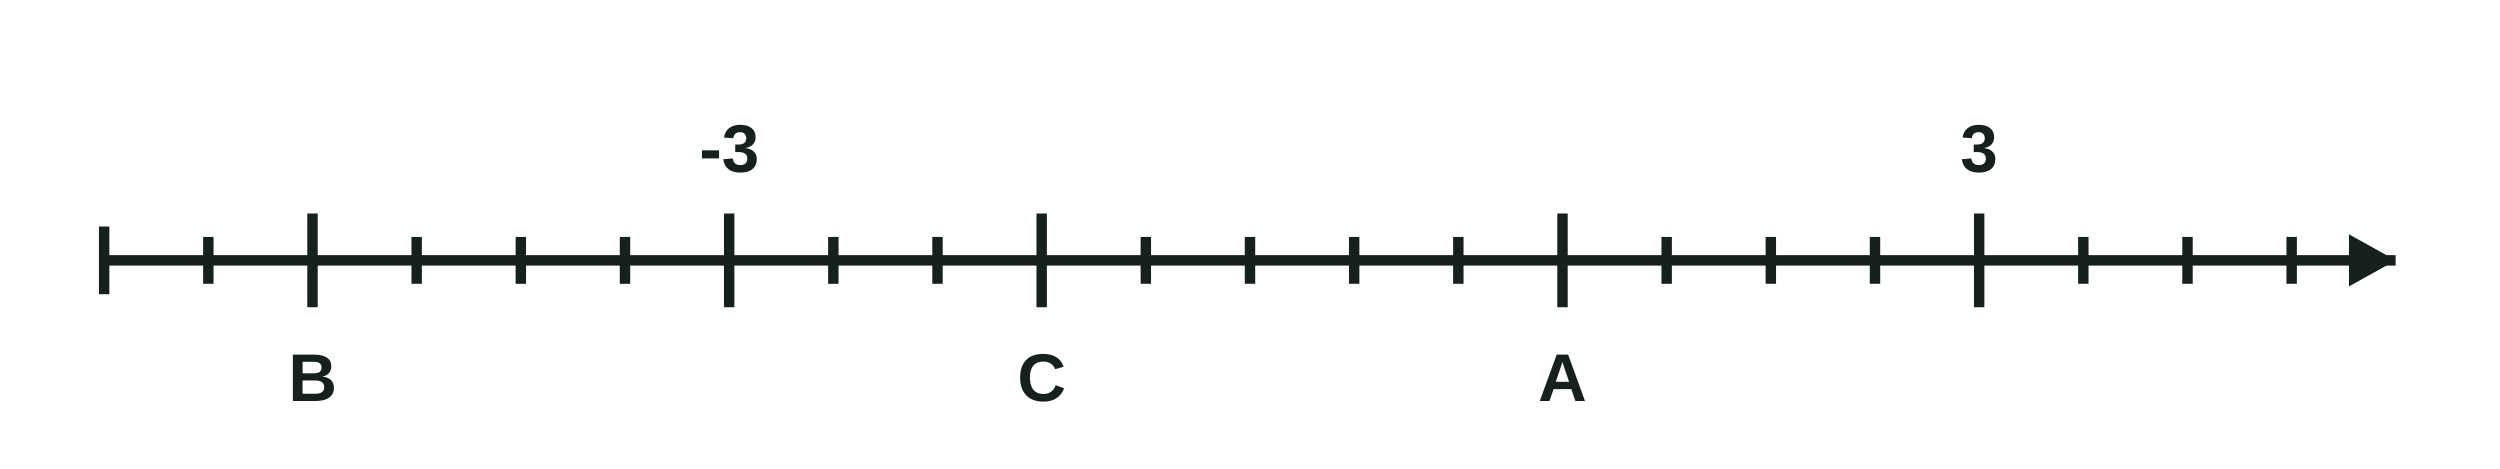
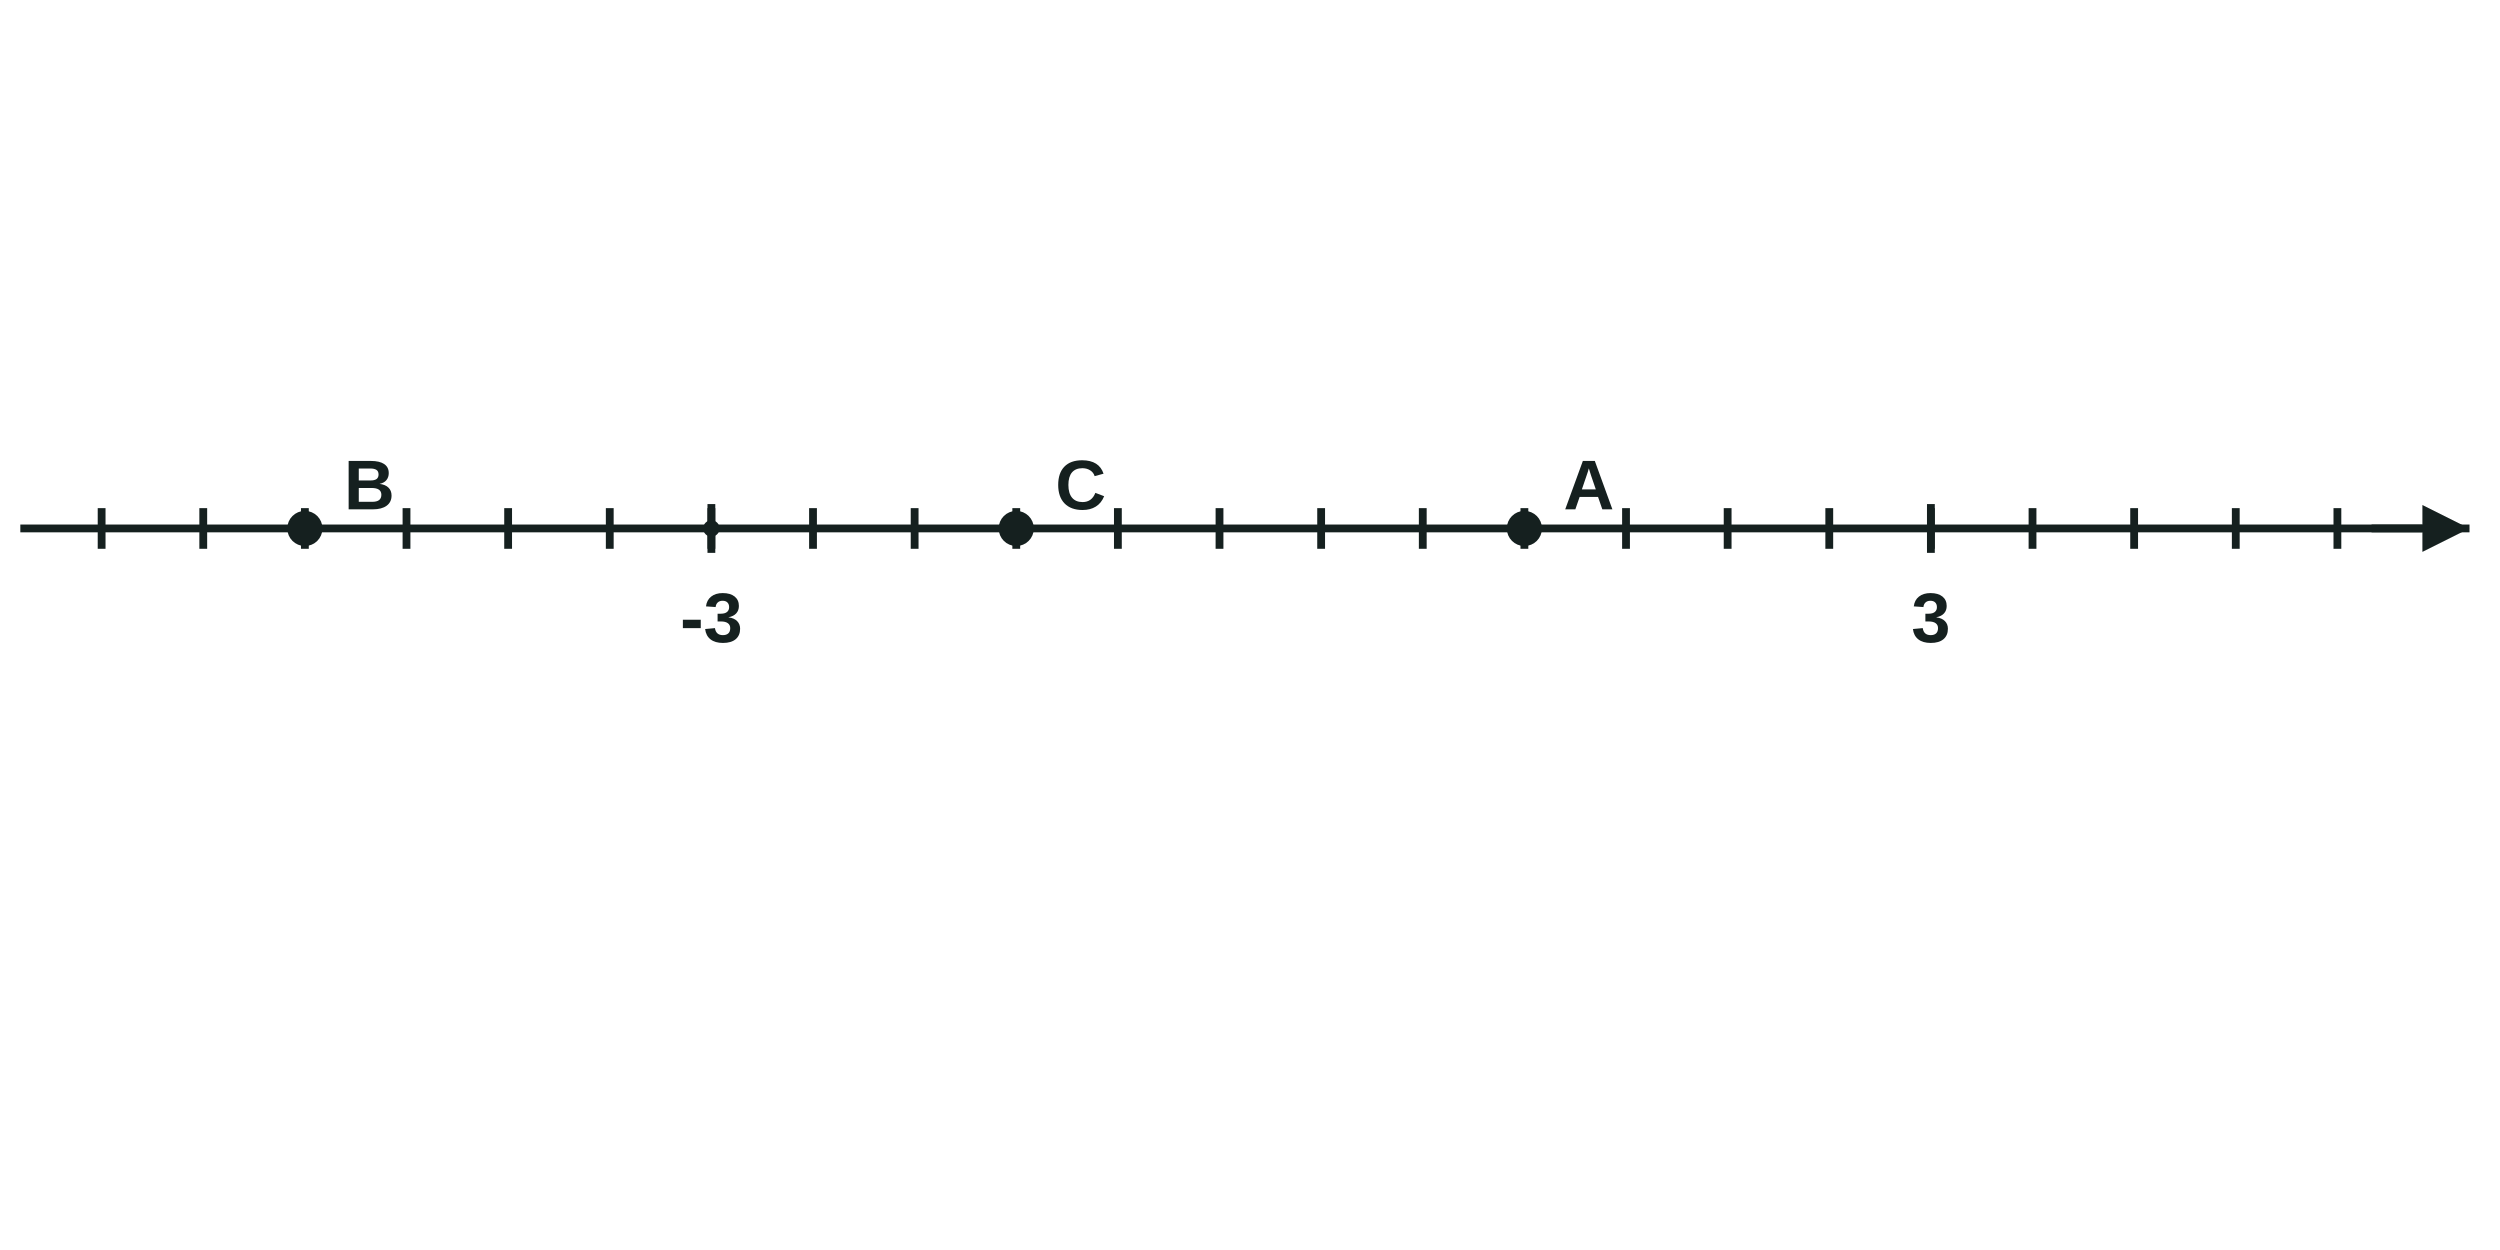
- <svg xmlns="http://www.w3.org/2000/svg" width="1707" height="320" style="overflow: hidden; display: block; background: var(--ld-figure-paper, #ffffff);" viewBox="0 0 1707 320">
+ <svg xmlns="http://www.w3.org/2000/svg" width="640" height="320" style="overflow: hidden; display: block; background: var(--ld-figure-paper, #ffffff);" viewBox="0 0 640 320">
  <defs>
    <filter id="ld-fig-52_f1" width="300%" height="300%" filterUnits="userSpaceOnUse">
      <feOffset in="SourceGraphic" result="offOut" dx="5" dy="5" />
      <feColorMatrix in="offOut" result="colorOut" type="matrix" values="0.1 0 0 0 0  0 0.1 0 0 0  0 0 0.1 0 0  0 0 0 1 0" />
      <feGaussianBlur in="colorOut" result="blurOut" stdDeviation="3" />
      <feBlend in="SourceGraphic" in2="blurOut" mode="normal" />
    </filter>
    <clipPath id="ld-fig-52_ClipFull">
-       <rect x="0" y="0" width="1707" height="320" rx="10" ry="10" />
+       <rect x="0" y="0" width="640" height="320" rx="10" ry="10" />
    </clipPath>
+     <marker id="ld-fig-52_ld-number-line-directionTriangleEnd1" fill="context-stroke" stroke="context-stroke" stroke-width="0" orient="auto" markerUnits="strokeWidth" refY="5" refX="0.05" viewBox="0 0 20 20" markerHeight="12" markerWidth="12" display="inherit" style="position: absolute;">
+       <path d="M 0,0 L 10,5 L 0,10 z" />
+     </marker>
  </defs>
  <g />
  <g />
  <g />
  <g />
  <g />
  <g>
    <path id="ld-fig-52_jxgBoard1G1" stroke-linecap="round" stroke-linejoin="round" fill-rule="evenodd" stroke="#D55E00" stroke-opacity="1" stroke-width="1px" pointer-events="visibleStroke" fill-opacity="0" tabindex="null" d="M 0 0" display="none" style="position: absolute; transition: fill 100ms, fill-opacity 100ms, stroke 100ms, stroke-opacity 100ms, stroke-width 100ms; clip-path: url(&quot;#ld-fig-52_ClipFull&quot;); visibility: hidden;" />
    <path id="ld-fig-52_jxgBoard1G2" stroke-linecap="round" stroke-linejoin="round" fill-rule="evenodd" stroke="#D55E00" stroke-opacity="1" stroke-width="1px" pointer-events="visibleStroke" fill-opacity="0" tabindex="null" d="M 0 0" display="none" style="position: absolute; transition: fill 100ms, fill-opacity 100ms, stroke 100ms, stroke-opacity 100ms, stroke-width 100ms; clip-path: url(&quot;#ld-fig-52_ClipFull&quot;); visibility: hidden;" />
  </g>
  <g />
  <g>
-     <line id="ld-fig-52_ld-segment-1" stroke="var(--ld-figure-accent, #15201f)" stroke-opacity="1" stroke-width="7.111px" pointer-events="visibleStroke" fill-opacity="0" tabindex="-1" x1="71.278" y1="177.778" x2="1635.722" y2="177.778" stroke-linecap="butt" display="inline" style="position: absolute; clip-path: url(&quot;#ld-fig-52_ClipFull&quot;); visibility: inherit;" />
+     <line id="ld-fig-52_ld-number-line" stroke="var(--ld-figure-ink, #15201f)" stroke-opacity="1" stroke-width="2px" pointer-events="visibleStroke" fill-opacity="0" tabindex="-1" x1="5.203" y1="135.285" x2="632.195" y2="135.285" stroke-linecap="butt" display="inline" style="position: absolute; clip-path: url(&quot;#ld-fig-52_ClipFull&quot;); visibility: inherit;" />
+     <line id="ld-fig-52_ld-number-line-tick-0" stroke="var(--ld-figure-ink, #15201f)" stroke-opacity="1" stroke-width="2px" pointer-events="visibleStroke" fill-opacity="0" tabindex="-1" x1="182.114" y1="141.528" x2="182.114" y2="129.041" stroke-linecap="butt" display="inline" style="position: absolute; clip-path: url(&quot;#ld-fig-52_ClipFull&quot;); visibility: inherit;" />
+     <line id="ld-fig-52_ld-number-line-tick-1" stroke="var(--ld-figure-ink, #15201f)" stroke-opacity="1" stroke-width="2px" pointer-events="visibleStroke" fill-opacity="0" tabindex="-1" x1="494.309" y1="141.528" x2="494.309" y2="129.041" stroke-linecap="butt" display="inline" style="position: absolute; clip-path: url(&quot;#ld-fig-52_ClipFull&quot;); visibility: inherit;" />
+     <line id="ld-fig-52_ld-tick--6" stroke="var(--ld-figure-ink, #15201f)" stroke-opacity="1" stroke-width="2px" pointer-events="visibleStroke" fill-opacity="0" tabindex="-1" x1="26.016" y1="140.488" x2="26.016" y2="130.081" stroke-linecap="butt" display="inline" style="position: absolute; clip-path: url(&quot;#ld-fig-52_ClipFull&quot;); visibility: inherit;" />
+     <line id="ld-fig-52_ld-tick--5.5" stroke="var(--ld-figure-ink, #15201f)" stroke-opacity="1" stroke-width="2px" pointer-events="visibleStroke" fill-opacity="0" tabindex="-1" x1="52.033" y1="140.488" x2="52.033" y2="130.081" stroke-linecap="butt" display="inline" style="position: absolute; clip-path: url(&quot;#ld-fig-52_ClipFull&quot;); visibility: inherit;" />
+     <line id="ld-fig-52_ld-tick--5" stroke="var(--ld-figure-ink, #15201f)" stroke-opacity="1" stroke-width="2px" pointer-events="visibleStroke" fill-opacity="0" tabindex="-1" x1="78.049" y1="140.488" x2="78.049" y2="130.081" stroke-linecap="butt" display="inline" style="position: absolute; clip-path: url(&quot;#ld-fig-52_ClipFull&quot;); visibility: inherit;" />
+     <line id="ld-fig-52_ld-tick--4.5" stroke="var(--ld-figure-ink, #15201f)" stroke-opacity="1" stroke-width="2px" pointer-events="visibleStroke" fill-opacity="0" tabindex="-1" x1="104.065" y1="140.488" x2="104.065" y2="130.081" stroke-linecap="butt" display="inline" style="position: absolute; clip-path: url(&quot;#ld-fig-52_ClipFull&quot;); visibility: inherit;" />
+     <line id="ld-fig-52_ld-tick--4" stroke="var(--ld-figure-ink, #15201f)" stroke-opacity="1" stroke-width="2px" pointer-events="visibleStroke" fill-opacity="0" tabindex="-1" x1="130.081" y1="140.488" x2="130.081" y2="130.081" stroke-linecap="butt" display="inline" style="position: absolute; clip-path: url(&quot;#ld-fig-52_ClipFull&quot;); visibility: inherit;" />
+     <line id="ld-fig-52_ld-tick--3.5" stroke="var(--ld-figure-ink, #15201f)" stroke-opacity="1" stroke-width="2px" pointer-events="visibleStroke" fill-opacity="0" tabindex="-1" x1="156.098" y1="140.488" x2="156.098" y2="130.081" stroke-linecap="butt" display="inline" style="position: absolute; clip-path: url(&quot;#ld-fig-52_ClipFull&quot;); visibility: inherit;" />
+     <line id="ld-fig-52_ld-tick--3" stroke="var(--ld-figure-ink, #15201f)" stroke-opacity="1" stroke-width="2px" pointer-events="visibleStroke" fill-opacity="0" tabindex="-1" x1="182.114" y1="140.488" x2="182.114" y2="130.081" stroke-linecap="butt" display="inline" style="position: absolute; clip-path: url(&quot;#ld-fig-52_ClipFull&quot;); visibility: inherit;" />
+     <line id="ld-fig-52_ld-tick--2.5" stroke="var(--ld-figure-ink, #15201f)" stroke-opacity="1" stroke-width="2px" pointer-events="visibleStroke" fill-opacity="0" tabindex="-1" x1="208.13" y1="140.488" x2="208.13" y2="130.081" stroke-linecap="butt" display="inline" style="position: absolute; clip-path: url(&quot;#ld-fig-52_ClipFull&quot;); visibility: inherit;" />
+     <line id="ld-fig-52_ld-tick--2" stroke="var(--ld-figure-ink, #15201f)" stroke-opacity="1" stroke-width="2px" pointer-events="visibleStroke" fill-opacity="0" tabindex="-1" x1="234.146" y1="140.488" x2="234.146" y2="130.081" stroke-linecap="butt" display="inline" style="position: absolute; clip-path: url(&quot;#ld-fig-52_ClipFull&quot;); visibility: inherit;" />
+     <line id="ld-fig-52_ld-tick--1.5" stroke="var(--ld-figure-ink, #15201f)" stroke-opacity="1" stroke-width="2px" pointer-events="visibleStroke" fill-opacity="0" tabindex="-1" x1="260.163" y1="140.488" x2="260.163" y2="130.081" stroke-linecap="butt" display="inline" style="position: absolute; clip-path: url(&quot;#ld-fig-52_ClipFull&quot;); visibility: inherit;" />
+     <line id="ld-fig-52_ld-tick--1" stroke="var(--ld-figure-ink, #15201f)" stroke-opacity="1" stroke-width="2px" pointer-events="visibleStroke" fill-opacity="0" tabindex="-1" x1="286.179" y1="140.488" x2="286.179" y2="130.081" stroke-linecap="butt" display="inline" style="position: absolute; clip-path: url(&quot;#ld-fig-52_ClipFull&quot;); visibility: inherit;" />
+     <line id="ld-fig-52_ld-tick--0.5" stroke="var(--ld-figure-ink, #15201f)" stroke-opacity="1" stroke-width="2px" pointer-events="visibleStroke" fill-opacity="0" tabindex="-1" x1="312.195" y1="140.488" x2="312.195" y2="130.081" stroke-linecap="butt" display="inline" style="position: absolute; clip-path: url(&quot;#ld-fig-52_ClipFull&quot;); visibility: inherit;" />
+     <line id="ld-fig-52_ld-tick-0" stroke="var(--ld-figure-ink, #15201f)" stroke-opacity="1" stroke-width="2px" pointer-events="visibleStroke" fill-opacity="0" tabindex="-1" x1="338.211" y1="140.488" x2="338.211" y2="130.081" stroke-linecap="butt" display="inline" style="position: absolute; clip-path: url(&quot;#ld-fig-52_ClipFull&quot;); visibility: inherit;" />
+     <line id="ld-fig-52_ld-tick-0.5" stroke="var(--ld-figure-ink, #15201f)" stroke-opacity="1" stroke-width="2px" pointer-events="visibleStroke" fill-opacity="0" tabindex="-1" x1="364.228" y1="140.488" x2="364.228" y2="130.081" stroke-linecap="butt" display="inline" style="position: absolute; clip-path: url(&quot;#ld-fig-52_ClipFull&quot;); visibility: inherit;" />
+     <line id="ld-fig-52_ld-tick-1" stroke="var(--ld-figure-ink, #15201f)" stroke-opacity="1" stroke-width="2px" pointer-events="visibleStroke" fill-opacity="0" tabindex="-1" x1="390.244" y1="140.488" x2="390.244" y2="130.081" stroke-linecap="butt" display="inline" style="position: absolute; clip-path: url(&quot;#ld-fig-52_ClipFull&quot;); visibility: inherit;" />
+     <line id="ld-fig-52_ld-tick-1.5" stroke="var(--ld-figure-ink, #15201f)" stroke-opacity="1" stroke-width="2px" pointer-events="visibleStroke" fill-opacity="0" tabindex="-1" x1="416.26" y1="140.488" x2="416.26" y2="130.081" stroke-linecap="butt" display="inline" style="position: absolute; clip-path: url(&quot;#ld-fig-52_ClipFull&quot;); visibility: inherit;" />
+     <line id="ld-fig-52_ld-tick-2" stroke="var(--ld-figure-ink, #15201f)" stroke-opacity="1" stroke-width="2px" pointer-events="visibleStroke" fill-opacity="0" tabindex="-1" x1="442.276" y1="140.488" x2="442.276" y2="130.081" stroke-linecap="butt" display="inline" style="position: absolute; clip-path: url(&quot;#ld-fig-52_ClipFull&quot;); visibility: inherit;" />
+     <line id="ld-fig-52_ld-tick-2.5" stroke="var(--ld-figure-ink, #15201f)" stroke-opacity="1" stroke-width="2px" pointer-events="visibleStroke" fill-opacity="0" tabindex="-1" x1="468.293" y1="140.488" x2="468.293" y2="130.081" stroke-linecap="butt" display="inline" style="position: absolute; clip-path: url(&quot;#ld-fig-52_ClipFull&quot;); visibility: inherit;" />
+     <line id="ld-fig-52_ld-tick-3" stroke="var(--ld-figure-ink, #15201f)" stroke-opacity="1" stroke-width="2px" pointer-events="visibleStroke" fill-opacity="0" tabindex="-1" x1="494.309" y1="140.488" x2="494.309" y2="130.081" stroke-linecap="butt" display="inline" style="position: absolute; clip-path: url(&quot;#ld-fig-52_ClipFull&quot;); visibility: inherit;" />
+     <line id="ld-fig-52_ld-tick-3.5" stroke="var(--ld-figure-ink, #15201f)" stroke-opacity="1" stroke-width="2px" pointer-events="visibleStroke" fill-opacity="0" tabindex="-1" x1="520.325" y1="140.488" x2="520.325" y2="130.081" stroke-linecap="butt" display="inline" style="position: absolute; clip-path: url(&quot;#ld-fig-52_ClipFull&quot;); visibility: inherit;" />
+     <line id="ld-fig-52_ld-tick-4" stroke="var(--ld-figure-ink, #15201f)" stroke-opacity="1" stroke-width="2px" pointer-events="visibleStroke" fill-opacity="0" tabindex="-1" x1="546.341" y1="140.488" x2="546.341" y2="130.081" stroke-linecap="butt" display="inline" style="position: absolute; clip-path: url(&quot;#ld-fig-52_ClipFull&quot;); visibility: inherit;" />
+     <line id="ld-fig-52_ld-tick-4.5" stroke="var(--ld-figure-ink, #15201f)" stroke-opacity="1" stroke-width="2px" pointer-events="visibleStroke" fill-opacity="0" tabindex="-1" x1="572.358" y1="140.488" x2="572.358" y2="130.081" stroke-linecap="butt" display="inline" style="position: absolute; clip-path: url(&quot;#ld-fig-52_ClipFull&quot;); visibility: inherit;" />
+     <line id="ld-fig-52_ld-tick-5" stroke="var(--ld-figure-ink, #15201f)" stroke-opacity="1" stroke-width="2px" pointer-events="visibleStroke" fill-opacity="0" tabindex="-1" x1="598.374" y1="140.488" x2="598.374" y2="130.081" stroke-linecap="butt" display="inline" style="position: absolute; clip-path: url(&quot;#ld-fig-52_ClipFull&quot;); visibility: inherit;" />
+     <line id="ld-fig-52_ld-number-line-direction" stroke="var(--ld-figure-ink, #15201f)" stroke-opacity="1" stroke-width="2px" pointer-events="visibleStroke" fill-opacity="0" tabindex="-1" marker-end="url(#ld-fig-52_ld-number-line-directionTriangleEnd1)" x1="607.115" y1="135.285" x2="620.195" y2="135.285" stroke-linecap="butt" display="inline" style="position: absolute; clip-path: url(&quot;#ld-fig-52_ClipFull&quot;); visibility: inherit;" />
  </g>
  <g />
  <g>
-     <ellipse id="ld-fig-52_jxgBoard1P3" stroke="#D55E00" stroke-opacity="1" stroke-width="2px" fill="#D55E00" pointer-events="visiblePainted" fill-opacity="1" tabindex="null" cx="71.278" cy="177.778" rx="4" ry="4" display="none" style="position: absolute; transition: fill 100ms, fill-opacity 100ms, stroke 100ms, stroke-opacity 100ms, stroke-width 100ms, width 100ms, height 100ms, rx 100ms, ry 100ms; clip-path: url(&quot;#ld-fig-52_ClipFull&quot;); visibility: hidden;" />
-     <ellipse id="ld-fig-52_jxgBoard1P4" stroke="#D55E00" stroke-opacity="1" stroke-width="2px" fill="#D55E00" pointer-events="visiblePainted" fill-opacity="1" tabindex="null" cx="1635.722" cy="177.778" rx="4" ry="4" display="none" style="position: absolute; transition: fill 100ms, fill-opacity 100ms, stroke 100ms, stroke-opacity 100ms, stroke-width 100ms, width 100ms, height 100ms, rx 100ms, ry 100ms; clip-path: url(&quot;#ld-fig-52_ClipFull&quot;); visibility: hidden;" />
+     <ellipse id="ld-fig-52_jxgBoard1P3" stroke="#D55E00" stroke-opacity="1" stroke-width="2px" fill="#D55E00" pointer-events="visiblePainted" fill-opacity="1" tabindex="null" cx="5.203" cy="135.285" rx="4" ry="4" display="none" style="position: absolute; transition: fill 100ms, fill-opacity 100ms, stroke 100ms, stroke-opacity 100ms, stroke-width 100ms, width 100ms, height 100ms, rx 100ms, ry 100ms; clip-path: url(&quot;#ld-fig-52_ClipFull&quot;); visibility: hidden;" />
+     <ellipse id="ld-fig-52_jxgBoard1P4" stroke="#D55E00" stroke-opacity="1" stroke-width="2px" fill="#D55E00" pointer-events="visiblePainted" fill-opacity="1" tabindex="null" cx="632.195" cy="135.285" rx="4" ry="4" display="none" style="position: absolute; transition: fill 100ms, fill-opacity 100ms, stroke 100ms, stroke-opacity 100ms, stroke-width 100ms, width 100ms, height 100ms, rx 100ms, ry 100ms; clip-path: url(&quot;#ld-fig-52_ClipFull&quot;); visibility: hidden;" />
+     <ellipse id="ld-fig-52_jxgBoard1P6" stroke="#D55E00" stroke-opacity="1" stroke-width="2px" fill="#D55E00" pointer-events="visiblePainted" fill-opacity="1" tabindex="null" cx="182.114" cy="141.528" rx="4" ry="4" display="none" style="position: absolute; transition: fill 100ms, fill-opacity 100ms, stroke 100ms, stroke-opacity 100ms, stroke-width 100ms, width 100ms, height 100ms, rx 100ms, ry 100ms; clip-path: url(&quot;#ld-fig-52_ClipFull&quot;); visibility: hidden;" />
+     <ellipse id="ld-fig-52_jxgBoard1P7" stroke="#D55E00" stroke-opacity="1" stroke-width="2px" fill="#D55E00" pointer-events="visiblePainted" fill-opacity="1" tabindex="null" cx="182.114" cy="129.041" rx="4" ry="4" display="none" style="position: absolute; transition: fill 100ms, fill-opacity 100ms, stroke 100ms, stroke-opacity 100ms, stroke-width 100ms, width 100ms, height 100ms, rx 100ms, ry 100ms; clip-path: url(&quot;#ld-fig-52_ClipFull&quot;); visibility: hidden;" />
+     <ellipse id="ld-fig-52_jxgBoard1P9" stroke="#D55E00" stroke-opacity="1" stroke-width="2px" fill="#D55E00" pointer-events="visiblePainted" fill-opacity="1" tabindex="null" cx="494.309" cy="141.528" rx="4" ry="4" display="none" style="position: absolute; transition: fill 100ms, fill-opacity 100ms, stroke 100ms, stroke-opacity 100ms, stroke-width 100ms, width 100ms, height 100ms, rx 100ms, ry 100ms; clip-path: url(&quot;#ld-fig-52_ClipFull&quot;); visibility: hidden;" />
+     <ellipse id="ld-fig-52_jxgBoard1P10" stroke="#D55E00" stroke-opacity="1" stroke-width="2px" fill="#D55E00" pointer-events="visiblePainted" fill-opacity="1" tabindex="null" cx="494.309" cy="129.041" rx="4" ry="4" display="none" style="position: absolute; transition: fill 100ms, fill-opacity 100ms, stroke 100ms, stroke-opacity 100ms, stroke-width 100ms, width 100ms, height 100ms, rx 100ms, ry 100ms; clip-path: url(&quot;#ld-fig-52_ClipFull&quot;); visibility: hidden;" />
+     <ellipse id="ld-fig-52_jxgBoard1P12" stroke="#D55E00" stroke-opacity="1" stroke-width="2px" fill="#D55E00" pointer-events="visiblePainted" fill-opacity="1" tabindex="null" cx="26.016" cy="140.488" rx="4" ry="4" display="none" style="position: absolute; transition: fill 100ms, fill-opacity 100ms, stroke 100ms, stroke-opacity 100ms, stroke-width 100ms, width 100ms, height 100ms, rx 100ms, ry 100ms; clip-path: url(&quot;#ld-fig-52_ClipFull&quot;); visibility: hidden;" />
+     <ellipse id="ld-fig-52_jxgBoard1P13" stroke="#D55E00" stroke-opacity="1" stroke-width="2px" fill="#D55E00" pointer-events="visiblePainted" fill-opacity="1" tabindex="null" cx="26.016" cy="130.081" rx="4" ry="4" display="none" style="position: absolute; transition: fill 100ms, fill-opacity 100ms, stroke 100ms, stroke-opacity 100ms, stroke-width 100ms, width 100ms, height 100ms, rx 100ms, ry 100ms; clip-path: url(&quot;#ld-fig-52_ClipFull&quot;); visibility: hidden;" />
+     <ellipse id="ld-fig-52_jxgBoard1P15" stroke="#D55E00" stroke-opacity="1" stroke-width="2px" fill="#D55E00" pointer-events="visiblePainted" fill-opacity="1" tabindex="null" cx="52.033" cy="140.488" rx="4" ry="4" display="none" style="position: absolute; transition: fill 100ms, fill-opacity 100ms, stroke 100ms, stroke-opacity 100ms, stroke-width 100ms, width 100ms, height 100ms, rx 100ms, ry 100ms; clip-path: url(&quot;#ld-fig-52_ClipFull&quot;); visibility: hidden;" />
+     <ellipse id="ld-fig-52_jxgBoard1P16" stroke="#D55E00" stroke-opacity="1" stroke-width="2px" fill="#D55E00" pointer-events="visiblePainted" fill-opacity="1" tabindex="null" cx="52.033" cy="130.081" rx="4" ry="4" display="none" style="position: absolute; transition: fill 100ms, fill-opacity 100ms, stroke 100ms, stroke-opacity 100ms, stroke-width 100ms, width 100ms, height 100ms, rx 100ms, ry 100ms; clip-path: url(&quot;#ld-fig-52_ClipFull&quot;); visibility: hidden;" />
+     <ellipse id="ld-fig-52_jxgBoard1P18" stroke="#D55E00" stroke-opacity="1" stroke-width="2px" fill="#D55E00" pointer-events="visiblePainted" fill-opacity="1" tabindex="null" cx="78.049" cy="140.488" rx="4" ry="4" display="none" style="position: absolute; transition: fill 100ms, fill-opacity 100ms, stroke 100ms, stroke-opacity 100ms, stroke-width 100ms, width 100ms, height 100ms, rx 100ms, ry 100ms; clip-path: url(&quot;#ld-fig-52_ClipFull&quot;); visibility: hidden;" />
+     <ellipse id="ld-fig-52_jxgBoard1P19" stroke="#D55E00" stroke-opacity="1" stroke-width="2px" fill="#D55E00" pointer-events="visiblePainted" fill-opacity="1" tabindex="null" cx="78.049" cy="130.081" rx="4" ry="4" display="none" style="position: absolute; transition: fill 100ms, fill-opacity 100ms, stroke 100ms, stroke-opacity 100ms, stroke-width 100ms, width 100ms, height 100ms, rx 100ms, ry 100ms; clip-path: url(&quot;#ld-fig-52_ClipFull&quot;); visibility: hidden;" />
+     <ellipse id="ld-fig-52_jxgBoard1P21" stroke="#D55E00" stroke-opacity="1" stroke-width="2px" fill="#D55E00" pointer-events="visiblePainted" fill-opacity="1" tabindex="null" cx="104.065" cy="140.488" rx="4" ry="4" display="none" style="position: absolute; transition: fill 100ms, fill-opacity 100ms, stroke 100ms, stroke-opacity 100ms, stroke-width 100ms, width 100ms, height 100ms, rx 100ms, ry 100ms; clip-path: url(&quot;#ld-fig-52_ClipFull&quot;); visibility: hidden;" />
+     <ellipse id="ld-fig-52_jxgBoard1P22" stroke="#D55E00" stroke-opacity="1" stroke-width="2px" fill="#D55E00" pointer-events="visiblePainted" fill-opacity="1" tabindex="null" cx="104.065" cy="130.081" rx="4" ry="4" display="none" style="position: absolute; transition: fill 100ms, fill-opacity 100ms, stroke 100ms, stroke-opacity 100ms, stroke-width 100ms, width 100ms, height 100ms, rx 100ms, ry 100ms; clip-path: url(&quot;#ld-fig-52_ClipFull&quot;); visibility: hidden;" />
+     <ellipse id="ld-fig-52_jxgBoard1P24" stroke="#D55E00" stroke-opacity="1" stroke-width="2px" fill="#D55E00" pointer-events="visiblePainted" fill-opacity="1" tabindex="null" cx="130.081" cy="140.488" rx="4" ry="4" display="none" style="position: absolute; transition: fill 100ms, fill-opacity 100ms, stroke 100ms, stroke-opacity 100ms, stroke-width 100ms, width 100ms, height 100ms, rx 100ms, ry 100ms; clip-path: url(&quot;#ld-fig-52_ClipFull&quot;); visibility: hidden;" />
+     <ellipse id="ld-fig-52_jxgBoard1P25" stroke="#D55E00" stroke-opacity="1" stroke-width="2px" fill="#D55E00" pointer-events="visiblePainted" fill-opacity="1" tabindex="null" cx="130.081" cy="130.081" rx="4" ry="4" display="none" style="position: absolute; transition: fill 100ms, fill-opacity 100ms, stroke 100ms, stroke-opacity 100ms, stroke-width 100ms, width 100ms, height 100ms, rx 100ms, ry 100ms; clip-path: url(&quot;#ld-fig-52_ClipFull&quot;); visibility: hidden;" />
+     <ellipse id="ld-fig-52_jxgBoard1P27" stroke="#D55E00" stroke-opacity="1" stroke-width="2px" fill="#D55E00" pointer-events="visiblePainted" fill-opacity="1" tabindex="null" cx="156.098" cy="140.488" rx="4" ry="4" display="none" style="position: absolute; transition: fill 100ms, fill-opacity 100ms, stroke 100ms, stroke-opacity 100ms, stroke-width 100ms, width 100ms, height 100ms, rx 100ms, ry 100ms; clip-path: url(&quot;#ld-fig-52_ClipFull&quot;); visibility: hidden;" />
+     <ellipse id="ld-fig-52_jxgBoard1P28" stroke="#D55E00" stroke-opacity="1" stroke-width="2px" fill="#D55E00" pointer-events="visiblePainted" fill-opacity="1" tabindex="null" cx="156.098" cy="130.081" rx="4" ry="4" display="none" style="position: absolute; transition: fill 100ms, fill-opacity 100ms, stroke 100ms, stroke-opacity 100ms, stroke-width 100ms, width 100ms, height 100ms, rx 100ms, ry 100ms; clip-path: url(&quot;#ld-fig-52_ClipFull&quot;); visibility: hidden;" />
+     <ellipse id="ld-fig-52_jxgBoard1P30" stroke="#D55E00" stroke-opacity="1" stroke-width="2px" fill="#D55E00" pointer-events="visiblePainted" fill-opacity="1" tabindex="null" cx="182.114" cy="140.488" rx="4" ry="4" display="none" style="position: absolute; transition: fill 100ms, fill-opacity 100ms, stroke 100ms, stroke-opacity 100ms, stroke-width 100ms, width 100ms, height 100ms, rx 100ms, ry 100ms; clip-path: url(&quot;#ld-fig-52_ClipFull&quot;); visibility: hidden;" />
+     <ellipse id="ld-fig-52_jxgBoard1P31" stroke="#D55E00" stroke-opacity="1" stroke-width="2px" fill="#D55E00" pointer-events="visiblePainted" fill-opacity="1" tabindex="null" cx="182.114" cy="130.081" rx="4" ry="4" display="none" style="position: absolute; transition: fill 100ms, fill-opacity 100ms, stroke 100ms, stroke-opacity 100ms, stroke-width 100ms, width 100ms, height 100ms, rx 100ms, ry 100ms; clip-path: url(&quot;#ld-fig-52_ClipFull&quot;); visibility: hidden;" />
+     <ellipse id="ld-fig-52_jxgBoard1P33" stroke="#D55E00" stroke-opacity="1" stroke-width="2px" fill="#D55E00" pointer-events="visiblePainted" fill-opacity="1" tabindex="null" cx="208.13" cy="140.488" rx="4" ry="4" display="none" style="position: absolute; transition: fill 100ms, fill-opacity 100ms, stroke 100ms, stroke-opacity 100ms, stroke-width 100ms, width 100ms, height 100ms, rx 100ms, ry 100ms; clip-path: url(&quot;#ld-fig-52_ClipFull&quot;); visibility: hidden;" />
+     <ellipse id="ld-fig-52_jxgBoard1P34" stroke="#D55E00" stroke-opacity="1" stroke-width="2px" fill="#D55E00" pointer-events="visiblePainted" fill-opacity="1" tabindex="null" cx="208.13" cy="130.081" rx="4" ry="4" display="none" style="position: absolute; transition: fill 100ms, fill-opacity 100ms, stroke 100ms, stroke-opacity 100ms, stroke-width 100ms, width 100ms, height 100ms, rx 100ms, ry 100ms; clip-path: url(&quot;#ld-fig-52_ClipFull&quot;); visibility: hidden;" />
+     <ellipse id="ld-fig-52_jxgBoard1P36" stroke="#D55E00" stroke-opacity="1" stroke-width="2px" fill="#D55E00" pointer-events="visiblePainted" fill-opacity="1" tabindex="null" cx="234.146" cy="140.488" rx="4" ry="4" display="none" style="position: absolute; transition: fill 100ms, fill-opacity 100ms, stroke 100ms, stroke-opacity 100ms, stroke-width 100ms, width 100ms, height 100ms, rx 100ms, ry 100ms; clip-path: url(&quot;#ld-fig-52_ClipFull&quot;); visibility: hidden;" />
+     <ellipse id="ld-fig-52_jxgBoard1P37" stroke="#D55E00" stroke-opacity="1" stroke-width="2px" fill="#D55E00" pointer-events="visiblePainted" fill-opacity="1" tabindex="null" cx="234.146" cy="130.081" rx="4" ry="4" display="none" style="position: absolute; transition: fill 100ms, fill-opacity 100ms, stroke 100ms, stroke-opacity 100ms, stroke-width 100ms, width 100ms, height 100ms, rx 100ms, ry 100ms; clip-path: url(&quot;#ld-fig-52_ClipFull&quot;); visibility: hidden;" />
+     <ellipse id="ld-fig-52_jxgBoard1P39" stroke="#D55E00" stroke-opacity="1" stroke-width="2px" fill="#D55E00" pointer-events="visiblePainted" fill-opacity="1" tabindex="null" cx="260.163" cy="140.488" rx="4" ry="4" display="none" style="position: absolute; transition: fill 100ms, fill-opacity 100ms, stroke 100ms, stroke-opacity 100ms, stroke-width 100ms, width 100ms, height 100ms, rx 100ms, ry 100ms; clip-path: url(&quot;#ld-fig-52_ClipFull&quot;); visibility: hidden;" />
+     <ellipse id="ld-fig-52_jxgBoard1P40" stroke="#D55E00" stroke-opacity="1" stroke-width="2px" fill="#D55E00" pointer-events="visiblePainted" fill-opacity="1" tabindex="null" cx="260.163" cy="130.081" rx="4" ry="4" display="none" style="position: absolute; transition: fill 100ms, fill-opacity 100ms, stroke 100ms, stroke-opacity 100ms, stroke-width 100ms, width 100ms, height 100ms, rx 100ms, ry 100ms; clip-path: url(&quot;#ld-fig-52_ClipFull&quot;); visibility: hidden;" />
+     <ellipse id="ld-fig-52_jxgBoard1P42" stroke="#D55E00" stroke-opacity="1" stroke-width="2px" fill="#D55E00" pointer-events="visiblePainted" fill-opacity="1" tabindex="null" cx="286.179" cy="140.488" rx="4" ry="4" display="none" style="position: absolute; transition: fill 100ms, fill-opacity 100ms, stroke 100ms, stroke-opacity 100ms, stroke-width 100ms, width 100ms, height 100ms, rx 100ms, ry 100ms; clip-path: url(&quot;#ld-fig-52_ClipFull&quot;); visibility: hidden;" />
+     <ellipse id="ld-fig-52_jxgBoard1P43" stroke="#D55E00" stroke-opacity="1" stroke-width="2px" fill="#D55E00" pointer-events="visiblePainted" fill-opacity="1" tabindex="null" cx="286.179" cy="130.081" rx="4" ry="4" display="none" style="position: absolute; transition: fill 100ms, fill-opacity 100ms, stroke 100ms, stroke-opacity 100ms, stroke-width 100ms, width 100ms, height 100ms, rx 100ms, ry 100ms; clip-path: url(&quot;#ld-fig-52_ClipFull&quot;); visibility: hidden;" />
+     <ellipse id="ld-fig-52_jxgBoard1P45" stroke="#D55E00" stroke-opacity="1" stroke-width="2px" fill="#D55E00" pointer-events="visiblePainted" fill-opacity="1" tabindex="null" cx="312.195" cy="140.488" rx="4" ry="4" display="none" style="position: absolute; transition: fill 100ms, fill-opacity 100ms, stroke 100ms, stroke-opacity 100ms, stroke-width 100ms, width 100ms, height 100ms, rx 100ms, ry 100ms; clip-path: url(&quot;#ld-fig-52_ClipFull&quot;); visibility: hidden;" />
+     <ellipse id="ld-fig-52_jxgBoard1P46" stroke="#D55E00" stroke-opacity="1" stroke-width="2px" fill="#D55E00" pointer-events="visiblePainted" fill-opacity="1" tabindex="null" cx="312.195" cy="130.081" rx="4" ry="4" display="none" style="position: absolute; transition: fill 100ms, fill-opacity 100ms, stroke 100ms, stroke-opacity 100ms, stroke-width 100ms, width 100ms, height 100ms, rx 100ms, ry 100ms; clip-path: url(&quot;#ld-fig-52_ClipFull&quot;); visibility: hidden;" />
+     <ellipse id="ld-fig-52_jxgBoard1P48" stroke="#D55E00" stroke-opacity="1" stroke-width="2px" fill="#D55E00" pointer-events="visiblePainted" fill-opacity="1" tabindex="null" cx="338.211" cy="140.488" rx="4" ry="4" display="none" style="position: absolute; transition: fill 100ms, fill-opacity 100ms, stroke 100ms, stroke-opacity 100ms, stroke-width 100ms, width 100ms, height 100ms, rx 100ms, ry 100ms; clip-path: url(&quot;#ld-fig-52_ClipFull&quot;); visibility: hidden;" />
+     <ellipse id="ld-fig-52_jxgBoard1P49" stroke="#D55E00" stroke-opacity="1" stroke-width="2px" fill="#D55E00" pointer-events="visiblePainted" fill-opacity="1" tabindex="null" cx="338.211" cy="130.081" rx="4" ry="4" display="none" style="position: absolute; transition: fill 100ms, fill-opacity 100ms, stroke 100ms, stroke-opacity 100ms, stroke-width 100ms, width 100ms, height 100ms, rx 100ms, ry 100ms; clip-path: url(&quot;#ld-fig-52_ClipFull&quot;); visibility: hidden;" />
+     <ellipse id="ld-fig-52_jxgBoard1P51" stroke="#D55E00" stroke-opacity="1" stroke-width="2px" fill="#D55E00" pointer-events="visiblePainted" fill-opacity="1" tabindex="null" cx="364.228" cy="140.488" rx="4" ry="4" display="none" style="position: absolute; transition: fill 100ms, fill-opacity 100ms, stroke 100ms, stroke-opacity 100ms, stroke-width 100ms, width 100ms, height 100ms, rx 100ms, ry 100ms; clip-path: url(&quot;#ld-fig-52_ClipFull&quot;); visibility: hidden;" />
+     <ellipse id="ld-fig-52_jxgBoard1P52" stroke="#D55E00" stroke-opacity="1" stroke-width="2px" fill="#D55E00" pointer-events="visiblePainted" fill-opacity="1" tabindex="null" cx="364.228" cy="130.081" rx="4" ry="4" display="none" style="position: absolute; transition: fill 100ms, fill-opacity 100ms, stroke 100ms, stroke-opacity 100ms, stroke-width 100ms, width 100ms, height 100ms, rx 100ms, ry 100ms; clip-path: url(&quot;#ld-fig-52_ClipFull&quot;); visibility: hidden;" />
+     <ellipse id="ld-fig-52_jxgBoard1P54" stroke="#D55E00" stroke-opacity="1" stroke-width="2px" fill="#D55E00" pointer-events="visiblePainted" fill-opacity="1" tabindex="null" cx="390.244" cy="140.488" rx="4" ry="4" display="none" style="position: absolute; transition: fill 100ms, fill-opacity 100ms, stroke 100ms, stroke-opacity 100ms, stroke-width 100ms, width 100ms, height 100ms, rx 100ms, ry 100ms; clip-path: url(&quot;#ld-fig-52_ClipFull&quot;); visibility: hidden;" />
+     <ellipse id="ld-fig-52_jxgBoard1P55" stroke="#D55E00" stroke-opacity="1" stroke-width="2px" fill="#D55E00" pointer-events="visiblePainted" fill-opacity="1" tabindex="null" cx="390.244" cy="130.081" rx="4" ry="4" display="none" style="position: absolute; transition: fill 100ms, fill-opacity 100ms, stroke 100ms, stroke-opacity 100ms, stroke-width 100ms, width 100ms, height 100ms, rx 100ms, ry 100ms; clip-path: url(&quot;#ld-fig-52_ClipFull&quot;); visibility: hidden;" />
+     <ellipse id="ld-fig-52_jxgBoard1P57" stroke="#D55E00" stroke-opacity="1" stroke-width="2px" fill="#D55E00" pointer-events="visiblePainted" fill-opacity="1" tabindex="null" cx="416.26" cy="140.488" rx="4" ry="4" display="none" style="position: absolute; transition: fill 100ms, fill-opacity 100ms, stroke 100ms, stroke-opacity 100ms, stroke-width 100ms, width 100ms, height 100ms, rx 100ms, ry 100ms; clip-path: url(&quot;#ld-fig-52_ClipFull&quot;); visibility: hidden;" />
+     <ellipse id="ld-fig-52_jxgBoard1P58" stroke="#D55E00" stroke-opacity="1" stroke-width="2px" fill="#D55E00" pointer-events="visiblePainted" fill-opacity="1" tabindex="null" cx="416.26" cy="130.081" rx="4" ry="4" display="none" style="position: absolute; transition: fill 100ms, fill-opacity 100ms, stroke 100ms, stroke-opacity 100ms, stroke-width 100ms, width 100ms, height 100ms, rx 100ms, ry 100ms; clip-path: url(&quot;#ld-fig-52_ClipFull&quot;); visibility: hidden;" />
+     <ellipse id="ld-fig-52_jxgBoard1P60" stroke="#D55E00" stroke-opacity="1" stroke-width="2px" fill="#D55E00" pointer-events="visiblePainted" fill-opacity="1" tabindex="null" cx="442.276" cy="140.488" rx="4" ry="4" display="none" style="position: absolute; transition: fill 100ms, fill-opacity 100ms, stroke 100ms, stroke-opacity 100ms, stroke-width 100ms, width 100ms, height 100ms, rx 100ms, ry 100ms; clip-path: url(&quot;#ld-fig-52_ClipFull&quot;); visibility: hidden;" />
+     <ellipse id="ld-fig-52_jxgBoard1P61" stroke="#D55E00" stroke-opacity="1" stroke-width="2px" fill="#D55E00" pointer-events="visiblePainted" fill-opacity="1" tabindex="null" cx="442.276" cy="130.081" rx="4" ry="4" display="none" style="position: absolute; transition: fill 100ms, fill-opacity 100ms, stroke 100ms, stroke-opacity 100ms, stroke-width 100ms, width 100ms, height 100ms, rx 100ms, ry 100ms; clip-path: url(&quot;#ld-fig-52_ClipFull&quot;); visibility: hidden;" />
+     <ellipse id="ld-fig-52_jxgBoard1P63" stroke="#D55E00" stroke-opacity="1" stroke-width="2px" fill="#D55E00" pointer-events="visiblePainted" fill-opacity="1" tabindex="null" cx="468.293" cy="140.488" rx="4" ry="4" display="none" style="position: absolute; transition: fill 100ms, fill-opacity 100ms, stroke 100ms, stroke-opacity 100ms, stroke-width 100ms, width 100ms, height 100ms, rx 100ms, ry 100ms; clip-path: url(&quot;#ld-fig-52_ClipFull&quot;); visibility: hidden;" />
+     <ellipse id="ld-fig-52_jxgBoard1P64" stroke="#D55E00" stroke-opacity="1" stroke-width="2px" fill="#D55E00" pointer-events="visiblePainted" fill-opacity="1" tabindex="null" cx="468.293" cy="130.081" rx="4" ry="4" display="none" style="position: absolute; transition: fill 100ms, fill-opacity 100ms, stroke 100ms, stroke-opacity 100ms, stroke-width 100ms, width 100ms, height 100ms, rx 100ms, ry 100ms; clip-path: url(&quot;#ld-fig-52_ClipFull&quot;); visibility: hidden;" />
+     <ellipse id="ld-fig-52_jxgBoard1P66" stroke="#D55E00" stroke-opacity="1" stroke-width="2px" fill="#D55E00" pointer-events="visiblePainted" fill-opacity="1" tabindex="null" cx="494.309" cy="140.488" rx="4" ry="4" display="none" style="position: absolute; transition: fill 100ms, fill-opacity 100ms, stroke 100ms, stroke-opacity 100ms, stroke-width 100ms, width 100ms, height 100ms, rx 100ms, ry 100ms; clip-path: url(&quot;#ld-fig-52_ClipFull&quot;); visibility: hidden;" />
+     <ellipse id="ld-fig-52_jxgBoard1P67" stroke="#D55E00" stroke-opacity="1" stroke-width="2px" fill="#D55E00" pointer-events="visiblePainted" fill-opacity="1" tabindex="null" cx="494.309" cy="130.081" rx="4" ry="4" display="none" style="position: absolute; transition: fill 100ms, fill-opacity 100ms, stroke 100ms, stroke-opacity 100ms, stroke-width 100ms, width 100ms, height 100ms, rx 100ms, ry 100ms; clip-path: url(&quot;#ld-fig-52_ClipFull&quot;); visibility: hidden;" />
+     <ellipse id="ld-fig-52_jxgBoard1P69" stroke="#D55E00" stroke-opacity="1" stroke-width="2px" fill="#D55E00" pointer-events="visiblePainted" fill-opacity="1" tabindex="null" cx="520.325" cy="140.488" rx="4" ry="4" display="none" style="position: absolute; transition: fill 100ms, fill-opacity 100ms, stroke 100ms, stroke-opacity 100ms, stroke-width 100ms, width 100ms, height 100ms, rx 100ms, ry 100ms; clip-path: url(&quot;#ld-fig-52_ClipFull&quot;); visibility: hidden;" />
+     <ellipse id="ld-fig-52_jxgBoard1P70" stroke="#D55E00" stroke-opacity="1" stroke-width="2px" fill="#D55E00" pointer-events="visiblePainted" fill-opacity="1" tabindex="null" cx="520.325" cy="130.081" rx="4" ry="4" display="none" style="position: absolute; transition: fill 100ms, fill-opacity 100ms, stroke 100ms, stroke-opacity 100ms, stroke-width 100ms, width 100ms, height 100ms, rx 100ms, ry 100ms; clip-path: url(&quot;#ld-fig-52_ClipFull&quot;); visibility: hidden;" />
+     <ellipse id="ld-fig-52_jxgBoard1P72" stroke="#D55E00" stroke-opacity="1" stroke-width="2px" fill="#D55E00" pointer-events="visiblePainted" fill-opacity="1" tabindex="null" cx="546.341" cy="140.488" rx="4" ry="4" display="none" style="position: absolute; transition: fill 100ms, fill-opacity 100ms, stroke 100ms, stroke-opacity 100ms, stroke-width 100ms, width 100ms, height 100ms, rx 100ms, ry 100ms; clip-path: url(&quot;#ld-fig-52_ClipFull&quot;); visibility: hidden;" />
+     <ellipse id="ld-fig-52_jxgBoard1P73" stroke="#D55E00" stroke-opacity="1" stroke-width="2px" fill="#D55E00" pointer-events="visiblePainted" fill-opacity="1" tabindex="null" cx="546.341" cy="130.081" rx="4" ry="4" display="none" style="position: absolute; transition: fill 100ms, fill-opacity 100ms, stroke 100ms, stroke-opacity 100ms, stroke-width 100ms, width 100ms, height 100ms, rx 100ms, ry 100ms; clip-path: url(&quot;#ld-fig-52_ClipFull&quot;); visibility: hidden;" />
+     <ellipse id="ld-fig-52_jxgBoard1P75" stroke="#D55E00" stroke-opacity="1" stroke-width="2px" fill="#D55E00" pointer-events="visiblePainted" fill-opacity="1" tabindex="null" cx="572.358" cy="140.488" rx="4" ry="4" display="none" style="position: absolute; transition: fill 100ms, fill-opacity 100ms, stroke 100ms, stroke-opacity 100ms, stroke-width 100ms, width 100ms, height 100ms, rx 100ms, ry 100ms; clip-path: url(&quot;#ld-fig-52_ClipFull&quot;); visibility: hidden;" />
+     <ellipse id="ld-fig-52_jxgBoard1P76" stroke="#D55E00" stroke-opacity="1" stroke-width="2px" fill="#D55E00" pointer-events="visiblePainted" fill-opacity="1" tabindex="null" cx="572.358" cy="130.081" rx="4" ry="4" display="none" style="position: absolute; transition: fill 100ms, fill-opacity 100ms, stroke 100ms, stroke-opacity 100ms, stroke-width 100ms, width 100ms, height 100ms, rx 100ms, ry 100ms; clip-path: url(&quot;#ld-fig-52_ClipFull&quot;); visibility: hidden;" />
+     <ellipse id="ld-fig-52_jxgBoard1P78" stroke="#D55E00" stroke-opacity="1" stroke-width="2px" fill="#D55E00" pointer-events="visiblePainted" fill-opacity="1" tabindex="null" cx="598.374" cy="140.488" rx="4" ry="4" display="none" style="position: absolute; transition: fill 100ms, fill-opacity 100ms, stroke 100ms, stroke-opacity 100ms, stroke-width 100ms, width 100ms, height 100ms, rx 100ms, ry 100ms; clip-path: url(&quot;#ld-fig-52_ClipFull&quot;); visibility: hidden;" />
+     <ellipse id="ld-fig-52_jxgBoard1P79" stroke="#D55E00" stroke-opacity="1" stroke-width="2px" fill="#D55E00" pointer-events="visiblePainted" fill-opacity="1" tabindex="null" cx="598.374" cy="130.081" rx="4" ry="4" display="none" style="position: absolute; transition: fill 100ms, fill-opacity 100ms, stroke 100ms, stroke-opacity 100ms, stroke-width 100ms, width 100ms, height 100ms, rx 100ms, ry 100ms; clip-path: url(&quot;#ld-fig-52_ClipFull&quot;); visibility: hidden;" />
+     <ellipse id="ld-fig-52_ld-scale-left" stroke="var(--ld-figure-ink, #15201f)" stroke-opacity="1" stroke-width="2px" fill="var(--ld-figure-accent, #15201f)" pointer-events="visiblePainted" fill-opacity="1" tabindex="-1" cx="182.114" cy="135.285" rx="1.1" ry="1.1" display="inline" style="position: absolute; transition: fill 100ms, fill-opacity 100ms, stroke 100ms, stroke-opacity 100ms, stroke-width 100ms, width 100ms, height 100ms, rx 100ms, ry 100ms; clip-path: url(&quot;#ld-fig-52_ClipFull&quot;); visibility: inherit;" />
+     <ellipse id="ld-fig-52_ld-B" stroke="var(--ld-figure-ink, #15201f)" stroke-opacity="1" stroke-width="2px" fill="var(--ld-figure-accent, #15201f)" pointer-events="visiblePainted" fill-opacity="1" tabindex="-1" cx="78.049" cy="135.285" rx="3.5" ry="3.5" display="inline" style="position: absolute; transition: fill 100ms, fill-opacity 100ms, stroke 100ms, stroke-opacity 100ms, stroke-width 100ms, width 100ms, height 100ms, rx 100ms, ry 100ms; clip-path: url(&quot;#ld-fig-52_ClipFull&quot;); visibility: inherit;" />
+     <ellipse id="ld-fig-52_ld-C" stroke="var(--ld-figure-ink, #15201f)" stroke-opacity="1" stroke-width="2px" fill="var(--ld-figure-accent, #15201f)" pointer-events="visiblePainted" fill-opacity="1" tabindex="-1" cx="260.163" cy="135.285" rx="3.5" ry="3.5" display="inline" style="position: absolute; transition: fill 100ms, fill-opacity 100ms, stroke 100ms, stroke-opacity 100ms, stroke-width 100ms, width 100ms, height 100ms, rx 100ms, ry 100ms; clip-path: url(&quot;#ld-fig-52_ClipFull&quot;); visibility: inherit;" />
+     <ellipse id="ld-fig-52_ld-A" stroke="var(--ld-figure-ink, #15201f)" stroke-opacity="1" stroke-width="2px" fill="var(--ld-figure-accent, #15201f)" pointer-events="visiblePainted" fill-opacity="1" tabindex="-1" cx="390.244" cy="135.285" rx="3.5" ry="3.5" display="inline" style="position: absolute; transition: fill 100ms, fill-opacity 100ms, stroke 100ms, stroke-opacity 100ms, stroke-width 100ms, width 100ms, height 100ms, rx 100ms, ry 100ms; clip-path: url(&quot;#ld-fig-52_ClipFull&quot;); visibility: inherit;" />
+     <ellipse id="ld-fig-52_jxgBoard1P85" stroke="#D55E00" stroke-opacity="1" stroke-width="2px" fill="#D55E00" pointer-events="visiblePainted" fill-opacity="1" tabindex="null" cx="607.115" cy="135.285" rx="4" ry="4" display="none" style="position: absolute; transition: fill 100ms, fill-opacity 100ms, stroke 100ms, stroke-opacity 100ms, stroke-width 100ms, width 100ms, height 100ms, rx 100ms, ry 100ms; clip-path: url(&quot;#ld-fig-52_ClipFull&quot;); visibility: hidden;" />
+     <ellipse id="ld-fig-52_jxgBoard1P86" stroke="#D55E00" stroke-opacity="1" stroke-width="2px" fill="#D55E00" pointer-events="visiblePainted" fill-opacity="1" tabindex="null" cx="632.195" cy="135.285" rx="4" ry="4" display="none" style="position: absolute; transition: fill 100ms, fill-opacity 100ms, stroke 100ms, stroke-opacity 100ms, stroke-width 100ms, width 100ms, height 100ms, rx 100ms, ry 100ms; clip-path: url(&quot;#ld-fig-52_ClipFull&quot;); visibility: hidden;" />
  </g>
  <g />
  <g />
  <g />
  <g />
  <g />
  <g />
  <g />
  <g />
  <g />
  <g />
-   <g id="ld-fig-52-raw-path-layer" transform="scale(1.778125 1.777778)">
-     <path d="M920 100l-18-10v20z" fill="var(--ld-figure-accent, #15201f)" stroke="none" stroke-width="3.999" fill-opacity="1" stroke-opacity="1" />
-     <path d="M40 87v26M80 91v18M120 82v36M160 91v18M200 91v18M240 91v18M280 82v36M320 91v18M360 91v18M400 82v36M440 91v18M480 91v18M520 91v18M560 91v18M600 82v36M640 91v18M680 91v18M720 91v18M760 82v36M800 91v18M840 91v18M880 91v18" fill="none" stroke="var(--ld-figure-accent, #15201f)" stroke-width="3.999" fill-opacity="0" stroke-opacity="1" />
-   </g>
  <g id="ld-fig-52-label-layer">
-     <text fill="var(--ld-figure-ink, #15201f)" font-family="Arial, Helvetica, sans-serif" font-size="46" font-weight="600" dominant-baseline="alphabetic" data-label-id="text-1-label" x="497.944" y="117.333" text-anchor="middle">-3</text>
-     <text fill="var(--ld-figure-ink, #15201f)" font-family="Arial, Helvetica, sans-serif" font-size="46" font-weight="600" dominant-baseline="alphabetic" data-label-id="text-2-label" x="1351.278" y="117.333" text-anchor="middle">3</text>
-     <text fill="var(--ld-figure-ink, #15201f)" font-family="Arial, Helvetica, sans-serif" font-size="46" font-weight="700" dominant-baseline="alphabetic" data-label-id="text-3-label" x="213.5" y="273.778" text-anchor="middle">B</text>
-     <text fill="var(--ld-figure-ink, #15201f)" font-family="Arial, Helvetica, sans-serif" font-size="46" font-weight="700" dominant-baseline="alphabetic" data-label-id="text-4-label" x="711.278" y="273.778" text-anchor="middle">C</text>
-     <text fill="var(--ld-figure-ink, #15201f)" font-family="Arial, Helvetica, sans-serif" font-size="46" font-weight="700" dominant-baseline="alphabetic" data-label-id="text-5-label" x="1066.833" y="273.778" text-anchor="middle">A</text>
+     <text fill="var(--ld-figure-ink, #15201f)" font-family="Arial, Helvetica, sans-serif" font-size="18" font-weight="600" dominant-baseline="middle" data-label-id="number-line-tick-0-label" x="182.114" y="159.285" text-anchor="middle">-3</text>
+     <text fill="var(--ld-figure-ink, #15201f)" font-family="Arial, Helvetica, sans-serif" font-size="18" font-weight="600" dominant-baseline="middle" data-label-id="number-line-tick-1-label" x="494.309" y="159.285" text-anchor="middle">3</text>
+     <text fill="var(--ld-figure-ink, #15201f)" font-family="Arial, Helvetica, sans-serif" font-size="18" font-weight="600" dominant-baseline="middle" data-label-id="B-label" x="88.049" y="125.285" text-anchor="start">B</text>
+     <text fill="var(--ld-figure-ink, #15201f)" font-family="Arial, Helvetica, sans-serif" font-size="18" font-weight="600" dominant-baseline="middle" data-label-id="C-label" x="270.163" y="125.285" text-anchor="start">C</text>
+     <text fill="var(--ld-figure-ink, #15201f)" font-family="Arial, Helvetica, sans-serif" font-size="18" font-weight="600" dominant-baseline="middle" data-label-id="A-label" x="400.244" y="125.285" text-anchor="start">A</text>
  </g>
</svg>
